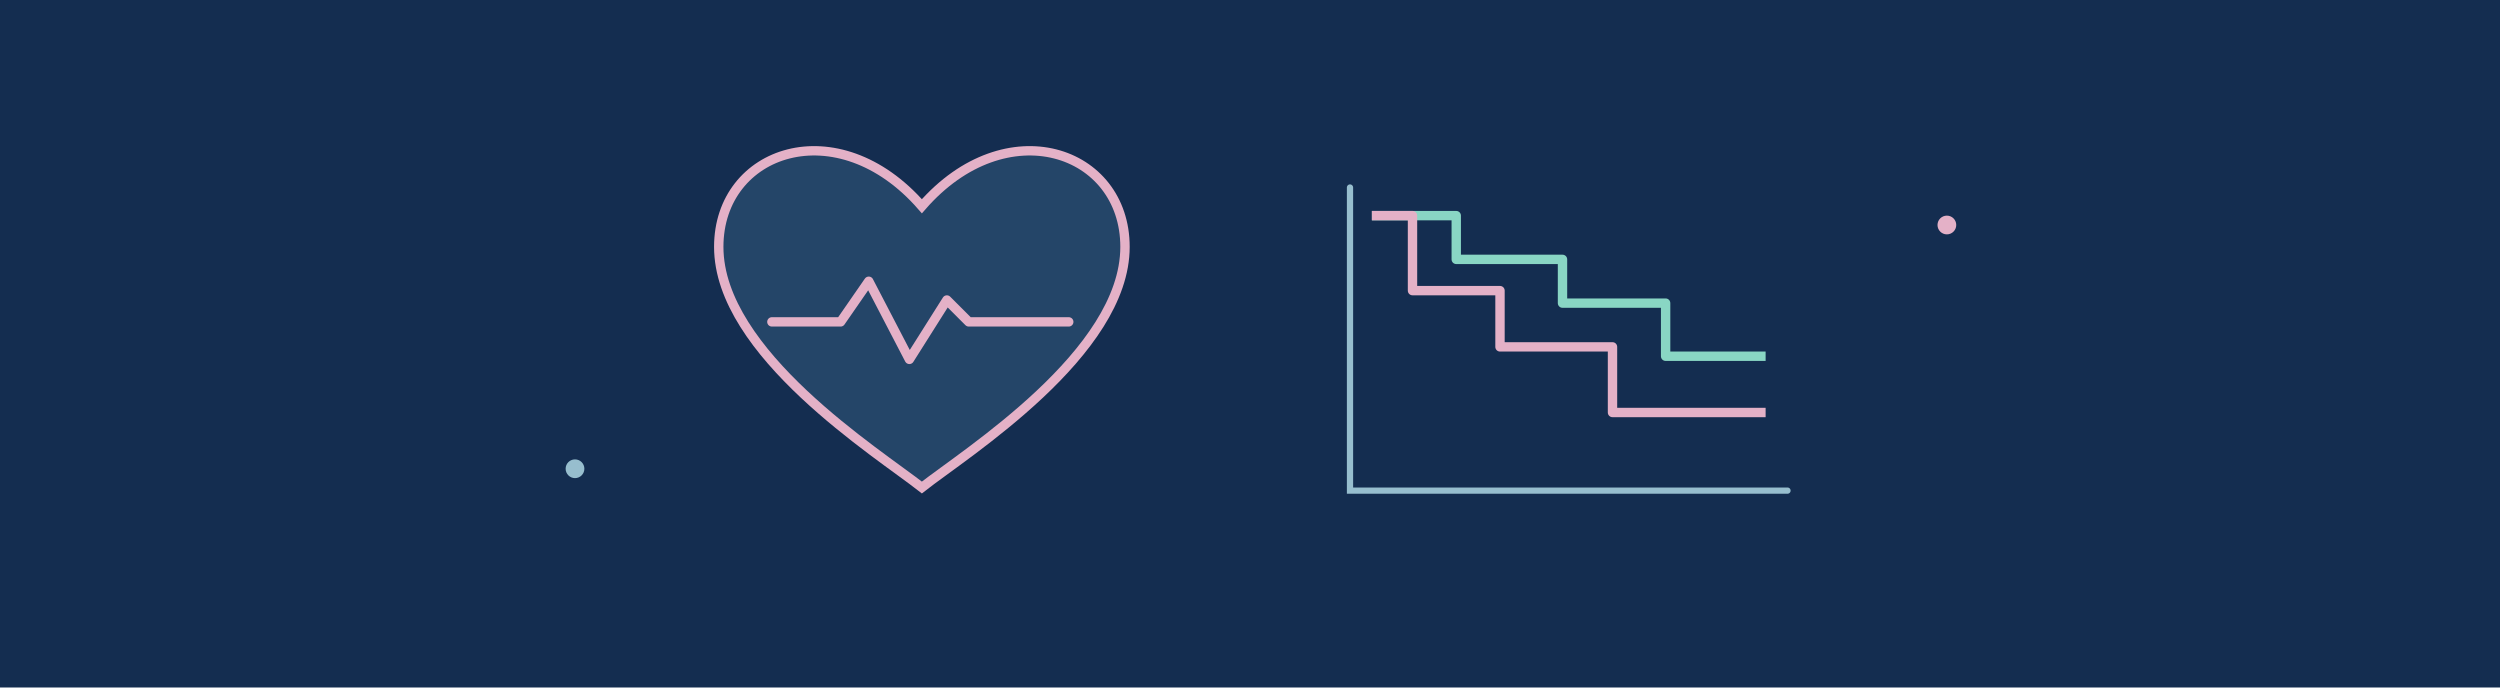
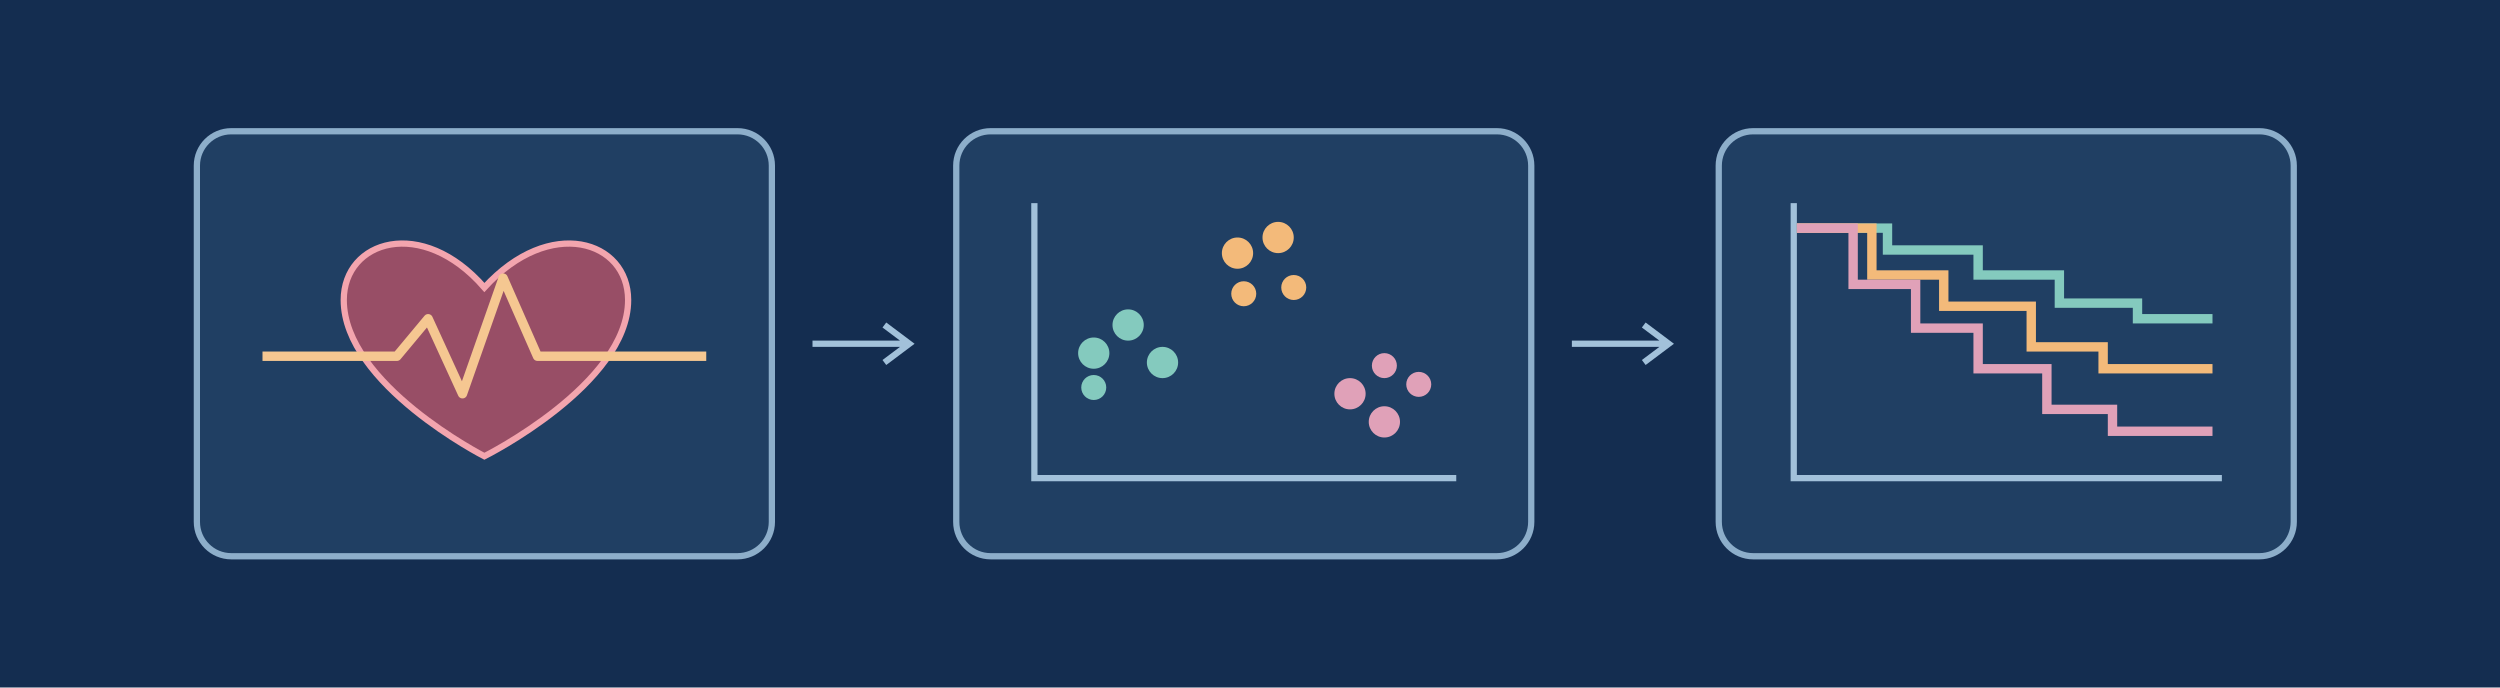
- <svg xmlns="http://www.w3.org/2000/svg" viewBox="0 0 800 220">
+ <svg xmlns="http://www.w3.org/2000/svg" viewBox="0 0 800 220" role="img" aria-label="Cardiac signal, phenotype clusters and survival curves">
  <rect width="800" height="220" fill="#142d50" />
-   <path d="M295 156c-14-11-65-43-65-77 0-31 38-44 65-13 27-31 65-18 65 13 0 34-51 66-65 77Z" fill="#244568" stroke="#e4b1c7" stroke-width="3" />
-   <path d="M247 103h22l9-13 13 25 12-19 7 7h32" fill="none" stroke="#e4b1c7" stroke-width="3" stroke-linecap="round" stroke-linejoin="round" />
-   <path d="M432 60v97h140" fill="none" stroke="#97bece" stroke-width="2" stroke-linecap="round" />
-   <path d="M439 69h27v14h34v14h33v17h32" fill="none" stroke="#89d6c4" stroke-width="3" stroke-linejoin="round" />
-   <path d="M439 69h13v24h28v18h36v21h49" fill="none" stroke="#e4b1c7" stroke-width="3" stroke-linejoin="round" />
-   <circle cx="184" cy="150" r="3" fill="#97bece" />
-   <circle cx="623" cy="72" r="3" fill="#e4b1c7" />
+   <g fill="#203f63" stroke="#8daeca" stroke-width="2">
+     <rect x="63" y="42" width="184" height="136" rx="11" />
+     <rect x="306" y="42" width="184" height="136" rx="11" />
+     <rect x="550" y="42" width="184" height="136" rx="11" />
+   </g>
+   <path d="M155 146s-45-23-45-50c0-19 25-27 45-4 21-23 46-15 46 4 0 27-46 50-46 50Z" fill="#984e66" stroke="#f3a5ae" stroke-width="2" />
+   <path d="M84 114h43l10-12 11 24 13-37 11 25h54" fill="none" stroke="#f5c791" stroke-width="3" stroke-linejoin="round" />
+   <path d="M260 110h31m-8-6 8 6-8 6m220-6h31m-8-6 8 6-8 6M574 65v88h137M331 65v88h135" fill="none" stroke="#a2c1da" stroke-width="2" />
+   <g fill="#84cabe">
+     <circle cx="350" cy="113" r="5" />
+     <circle cx="361" cy="104" r="5" />
+     <circle cx="372" cy="116" r="5" />
+     <circle cx="350" cy="124" r="4" />
+   </g>
+   <g fill="#f3ba7a">
+     <circle cx="396" cy="81" r="5" />
+     <circle cx="409" cy="76" r="5" />
+     <circle cx="414" cy="92" r="4" />
+     <circle cx="398" cy="94" r="4" />
+   </g>
+   <g fill="#e0a1b8">
+     <circle cx="432" cy="126" r="5" />
+     <circle cx="443" cy="135" r="5" />
+     <circle cx="454" cy="123" r="4" />
+     <circle cx="443" cy="117" r="4" />
+   </g>
+   <path d="M575 73h29v7h29v8h26v9h25v5h24M575 73h24v15h23v10h28v13h23v7h35m-133-45h18v18h20v14h20v13h22v13h21v7h32" fill="none" stroke-width="3" />
+   <path d="M575 73h29v7h29v8h26v9h25v5h24" fill="none" stroke="#84cabe" stroke-width="3" />
+   <path d="M575 73h24v15h23v10h28v13h23v7h35" fill="none" stroke="#f3ba7a" stroke-width="3" />
+   <path d="M575 73h18v18h20v14h20v13h22v13h21v7h32" fill="none" stroke="#e0a1b8" stroke-width="3" />
</svg>
